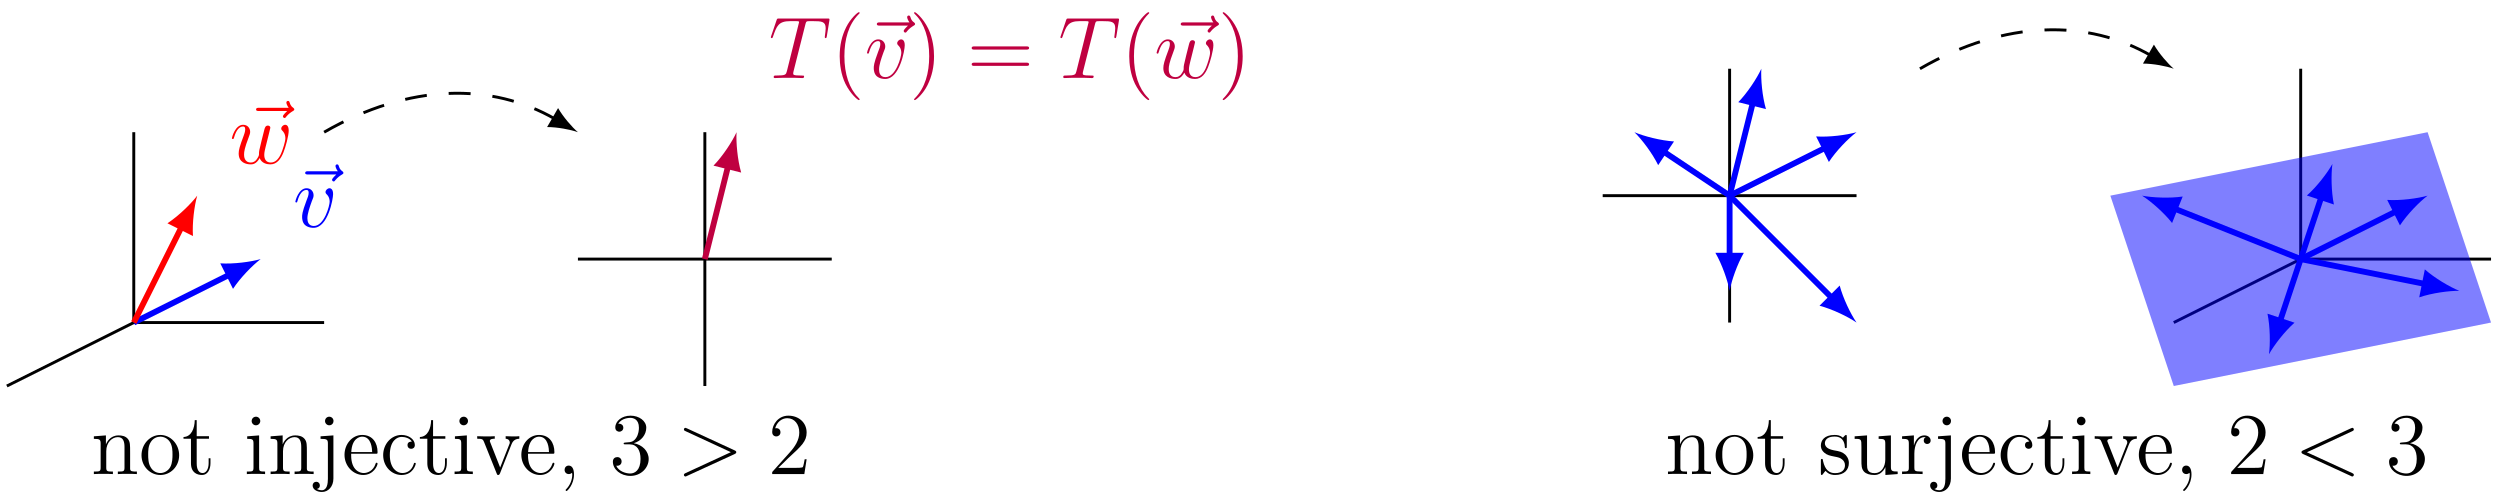
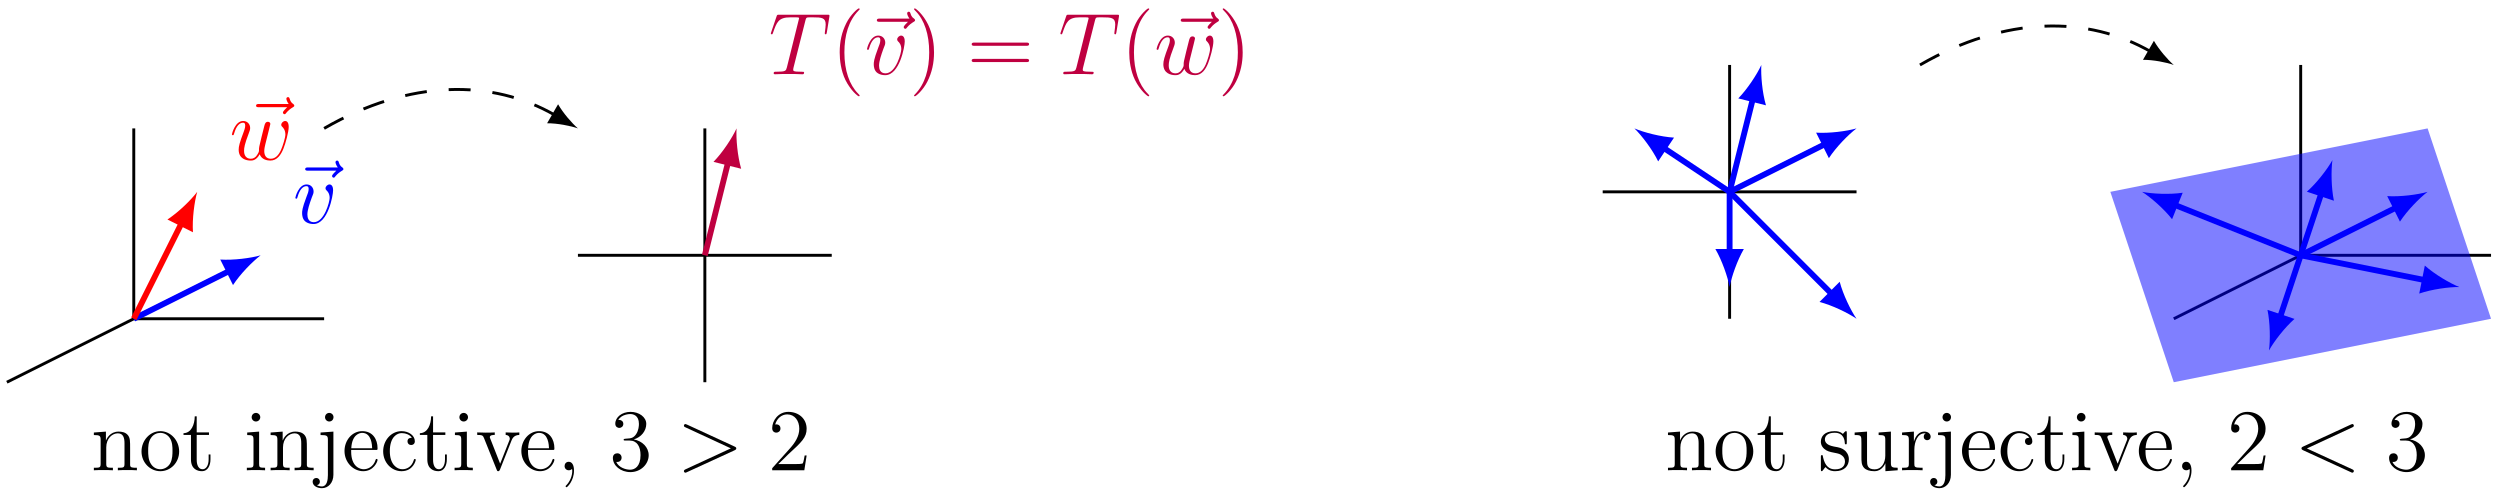
- <svg xmlns="http://www.w3.org/2000/svg" xmlns:xlink="http://www.w3.org/1999/xlink" width="340.4pt" height="67.72pt" viewBox="0 0 340.4 67.72" version="1.1">
+ <svg xmlns="http://www.w3.org/2000/svg" xmlns:xlink="http://www.w3.org/1999/xlink" width="340.4pt" height="67.28pt" viewBox="0 0 340.4 67.28" version="1.1">
  <defs>
    <g>
      <symbol overflow="visible" id="glyph0-0">
        <path style="stroke:none;" d="" />
      </symbol>
      <symbol overflow="visible" id="glyph0-1">
        <path style="stroke:none;" d="M 6.391 -7.141 C 6.25 -7 5.812 -6.594 5.812 -6.422 C 5.812 -6.297 5.922 -6.188 6.031 -6.188 C 6.141 -6.188 6.188 -6.266 6.281 -6.391 C 6.562 -6.734 6.891 -6.969 7.156 -7.125 C 7.281 -7.203 7.359 -7.234 7.359 -7.359 C 7.359 -7.469 7.266 -7.531 7.203 -7.594 C 6.859 -7.812 6.781 -8.141 6.734 -8.281 C 6.703 -8.375 6.672 -8.516 6.5 -8.516 C 6.438 -8.516 6.281 -8.469 6.281 -8.297 C 6.281 -8.188 6.359 -7.906 6.594 -7.578 L 2.562 -7.578 C 2.359 -7.578 2.156 -7.578 2.156 -7.344 C 2.156 -7.141 2.375 -7.141 2.562 -7.141 Z M 6.391 -7.141 " />
      </symbol>
      <symbol overflow="visible" id="glyph0-2">
        <path style="stroke:none;" d="M 5.469 -4.469 C 5.469 -5.219 5.078 -5.266 4.984 -5.266 C 4.703 -5.266 4.438 -4.984 4.438 -4.75 C 4.438 -4.609 4.516 -4.516 4.562 -4.469 C 4.688 -4.359 5 -4.047 5 -3.422 C 5 -2.922 4.281 -0.125 2.844 -0.125 C 2.109 -0.125 1.969 -0.734 1.969 -1.172 C 1.969 -1.766 2.25 -2.609 2.562 -3.469 C 2.766 -3.953 2.812 -4.078 2.812 -4.312 C 2.812 -4.812 2.453 -5.266 1.859 -5.266 C 0.766 -5.266 0.328 -3.531 0.328 -3.438 C 0.328 -3.391 0.375 -3.328 0.453 -3.328 C 0.562 -3.328 0.578 -3.375 0.625 -3.547 C 0.906 -4.578 1.375 -5.031 1.828 -5.031 C 1.938 -5.031 2.141 -5.031 2.141 -4.641 C 2.141 -4.328 2.016 -3.984 1.828 -3.531 C 1.25 -2 1.25 -1.625 1.25 -1.344 C 1.25 -1.078 1.297 -0.578 1.656 -0.25 C 2.094 0.125 2.688 0.125 2.797 0.125 C 4.781 0.125 5.469 -3.797 5.469 -4.469 Z M 5.469 -4.469 " />
      </symbol>
      <symbol overflow="visible" id="glyph0-3">
        <path style="stroke:none;" d="M 4.109 -0.734 C 4.375 -0.016 5.109 0.125 5.562 0.125 C 6.484 0.125 7.016 -0.672 7.344 -1.5 C 7.625 -2.188 8.062 -3.766 8.062 -4.469 C 8.062 -5.203 7.703 -5.266 7.594 -5.266 C 7.297 -5.266 7.047 -4.984 7.047 -4.75 C 7.047 -4.609 7.125 -4.516 7.188 -4.469 C 7.297 -4.359 7.609 -4.047 7.609 -3.422 C 7.609 -3.016 7.266 -1.891 7.016 -1.328 C 6.688 -0.594 6.234 -0.125 5.625 -0.125 C 4.953 -0.125 4.734 -0.625 4.734 -1.172 C 4.734 -1.516 4.844 -1.938 4.891 -2.141 L 5.391 -4.141 C 5.453 -4.391 5.562 -4.812 5.562 -4.859 C 5.562 -5.031 5.422 -5.156 5.234 -5.156 C 4.891 -5.156 4.812 -4.859 4.734 -4.562 C 4.609 -4.094 4.109 -2.078 4.062 -1.812 C 4.016 -1.609 4.016 -1.484 4.016 -1.219 C 4.016 -0.938 3.641 -0.484 3.625 -0.453 C 3.484 -0.328 3.297 -0.125 2.922 -0.125 C 1.984 -0.125 1.984 -1.016 1.984 -1.219 C 1.984 -1.609 2.062 -2.125 2.609 -3.547 C 2.75 -3.922 2.812 -4.078 2.812 -4.312 C 2.812 -4.812 2.453 -5.266 1.859 -5.266 C 0.766 -5.266 0.328 -3.531 0.328 -3.438 C 0.328 -3.391 0.375 -3.328 0.453 -3.328 C 0.562 -3.328 0.578 -3.375 0.625 -3.547 C 0.922 -4.609 1.391 -5.031 1.828 -5.031 C 1.953 -5.031 2.141 -5.016 2.141 -4.641 C 2.141 -4.578 2.141 -4.328 1.938 -3.797 C 1.375 -2.312 1.25 -1.812 1.25 -1.359 C 1.25 -0.109 2.281 0.125 2.891 0.125 C 3.094 0.125 3.641 0.125 4.109 -0.734 Z M 4.109 -0.734 " />
      </symbol>
      <symbol overflow="visible" id="glyph0-4">
        <path style="stroke:none;" d="M 4.984 -7.297 C 5.062 -7.578 5.078 -7.688 5.266 -7.734 C 5.359 -7.75 5.75 -7.75 6 -7.75 C 7.203 -7.75 7.75 -7.703 7.75 -6.781 C 7.75 -6.594 7.703 -6.141 7.641 -5.703 L 7.625 -5.562 C 7.625 -5.516 7.672 -5.438 7.75 -5.438 C 7.859 -5.438 7.859 -5.5 7.906 -5.688 L 8.25 -7.812 C 8.266 -7.906 8.266 -7.938 8.266 -7.969 C 8.266 -8.109 8.203 -8.109 7.953 -8.109 L 1.422 -8.109 C 1.141 -8.109 1.141 -8.094 1.062 -7.875 L 0.328 -5.719 C 0.328 -5.703 0.281 -5.562 0.281 -5.562 C 0.281 -5.5 0.328 -5.438 0.406 -5.438 C 0.5 -5.438 0.531 -5.484 0.578 -5.641 C 1.078 -7.094 1.328 -7.75 2.922 -7.75 L 3.719 -7.75 C 4 -7.75 4.125 -7.75 4.125 -7.625 C 4.125 -7.594 4.125 -7.562 4.062 -7.344 L 2.469 -0.938 C 2.344 -0.469 2.312 -0.344 1.047 -0.344 C 0.75 -0.344 0.672 -0.344 0.672 -0.125 C 0.672 0 0.797 0 0.859 0 C 1.156 0 1.469 -0.031 1.766 -0.031 L 3.641 -0.031 C 3.938 -0.031 4.25 0 4.547 0 C 4.688 0 4.812 0 4.812 -0.234 C 4.812 -0.344 4.719 -0.344 4.406 -0.344 C 3.328 -0.344 3.328 -0.453 3.328 -0.641 C 3.328 -0.641 3.328 -0.734 3.375 -0.922 Z M 4.984 -7.297 " />
      </symbol>
      <symbol overflow="visible" id="glyph0-5">
        <path style="stroke:none;" d="M 7.875 -2.719 C 8.109 -2.828 8.109 -2.906 8.109 -2.984 C 8.109 -3.062 8.094 -3.141 7.875 -3.234 L 1.406 -6.219 C 1.25 -6.281 1.234 -6.297 1.203 -6.297 C 1.062 -6.297 0.984 -6.188 0.984 -6.078 C 0.984 -5.938 1.078 -5.891 1.234 -5.828 L 7.375 -2.984 L 1.219 -0.141 C 0.984 -0.031 0.984 0.047 0.984 0.125 C 0.984 0.219 1.062 0.328 1.203 0.328 C 1.234 0.328 1.25 0.328 1.406 0.25 Z M 7.875 -2.719 " />
      </symbol>
      <symbol overflow="visible" id="glyph0-6">
        <path style="stroke:none;" d="M 7.875 -5.828 C 8.094 -5.922 8.109 -6 8.109 -6.078 C 8.109 -6.203 8.016 -6.297 7.891 -6.297 C 7.859 -6.297 7.859 -6.281 7.688 -6.219 L 1.219 -3.234 C 1 -3.141 0.984 -3.062 0.984 -2.984 C 0.984 -2.906 0.984 -2.828 1.219 -2.719 L 7.688 0.25 C 7.844 0.328 7.859 0.328 7.891 0.328 C 8.016 0.328 8.109 0.234 8.109 0.109 C 8.109 0.031 8.094 -0.047 7.875 -0.141 L 1.719 -2.969 Z M 7.875 -5.828 " />
      </symbol>
      <symbol overflow="visible" id="glyph1-0">
        <path style="stroke:none;" d="" />
      </symbol>
      <symbol overflow="visible" id="glyph1-1">
        <path style="stroke:none;" d="M 3.891 2.906 C 3.891 2.875 3.891 2.844 3.688 2.641 C 2.484 1.438 1.812 -0.531 1.812 -2.969 C 1.812 -5.297 2.375 -7.297 3.766 -8.703 C 3.891 -8.812 3.891 -8.828 3.891 -8.875 C 3.891 -8.938 3.828 -8.969 3.781 -8.969 C 3.625 -8.969 2.641 -8.109 2.062 -6.938 C 1.453 -5.719 1.172 -4.453 1.172 -2.969 C 1.172 -1.906 1.344 -0.484 1.953 0.781 C 2.672 2.219 3.641 3 3.781 3 C 3.828 3 3.891 2.969 3.891 2.906 Z M 3.891 2.906 " />
      </symbol>
      <symbol overflow="visible" id="glyph1-2">
        <path style="stroke:none;" d="M 3.375 -2.969 C 3.375 -3.891 3.25 -5.359 2.578 -6.75 C 1.875 -8.188 0.891 -8.969 0.766 -8.969 C 0.719 -8.969 0.656 -8.938 0.656 -8.875 C 0.656 -8.828 0.656 -8.812 0.859 -8.609 C 2.062 -7.406 2.719 -5.422 2.719 -2.984 C 2.719 -0.672 2.156 1.328 0.781 2.734 C 0.656 2.844 0.656 2.875 0.656 2.906 C 0.656 2.969 0.719 3 0.766 3 C 0.922 3 1.906 2.141 2.484 0.969 C 3.094 -0.25 3.375 -1.547 3.375 -2.969 Z M 3.375 -2.969 " />
      </symbol>
      <symbol overflow="visible" id="glyph1-3">
        <path style="stroke:none;" d="M 8.062 -3.875 C 8.234 -3.875 8.453 -3.875 8.453 -4.094 C 8.453 -4.312 8.25 -4.312 8.062 -4.312 L 1.031 -4.312 C 0.859 -4.312 0.641 -4.312 0.641 -4.094 C 0.641 -3.875 0.844 -3.875 1.031 -3.875 Z M 8.062 -1.656 C 8.234 -1.656 8.453 -1.656 8.453 -1.859 C 8.453 -2.094 8.25 -2.094 8.062 -2.094 L 1.031 -2.094 C 0.859 -2.094 0.641 -2.094 0.641 -1.875 C 0.641 -1.656 0.844 -1.656 1.031 -1.656 Z M 8.062 -1.656 " />
      </symbol>
      <symbol overflow="visible" id="glyph1-4">
        <path style="stroke:none;" d="M 2.203 -4.297 C 2 -4.281 1.953 -4.266 1.953 -4.156 C 1.953 -4.047 2.016 -4.047 2.219 -4.047 L 2.766 -4.047 C 3.797 -4.047 4.25 -3.203 4.25 -2.062 C 4.25 -0.484 3.438 -0.078 2.844 -0.078 C 2.266 -0.078 1.297 -0.344 0.938 -1.141 C 1.328 -1.078 1.672 -1.297 1.672 -1.719 C 1.672 -2.062 1.422 -2.312 1.094 -2.312 C 0.797 -2.312 0.484 -2.141 0.484 -1.688 C 0.484 -0.625 1.547 0.25 2.875 0.25 C 4.297 0.25 5.359 -0.844 5.359 -2.047 C 5.359 -3.141 4.469 -4 3.328 -4.203 C 4.359 -4.5 5.031 -5.375 5.031 -6.312 C 5.031 -7.25 4.047 -7.953 2.891 -7.953 C 1.703 -7.953 0.812 -7.219 0.812 -6.344 C 0.812 -5.875 1.188 -5.766 1.359 -5.766 C 1.609 -5.766 1.906 -5.953 1.906 -6.312 C 1.906 -6.688 1.609 -6.859 1.344 -6.859 C 1.281 -6.859 1.25 -6.859 1.219 -6.844 C 1.672 -7.656 2.797 -7.656 2.859 -7.656 C 3.25 -7.656 4.031 -7.484 4.031 -6.312 C 4.031 -6.078 4 -5.422 3.641 -4.906 C 3.281 -4.375 2.875 -4.344 2.562 -4.328 Z M 2.203 -4.297 " />
      </symbol>
      <symbol overflow="visible" id="glyph1-5">
        <path style="stroke:none;" d="M 5.266 -2.016 L 5 -2.016 C 4.953 -1.812 4.859 -1.141 4.75 -0.953 C 4.656 -0.844 3.984 -0.844 3.625 -0.844 L 1.406 -0.844 C 1.734 -1.125 2.469 -1.891 2.766 -2.172 C 4.594 -3.844 5.266 -4.469 5.266 -5.656 C 5.266 -7.031 4.172 -7.953 2.781 -7.953 C 1.406 -7.953 0.578 -6.766 0.578 -5.734 C 0.578 -5.125 1.109 -5.125 1.141 -5.125 C 1.406 -5.125 1.703 -5.312 1.703 -5.688 C 1.703 -6.031 1.484 -6.25 1.141 -6.25 C 1.047 -6.25 1.016 -6.25 0.984 -6.234 C 1.203 -7.047 1.859 -7.609 2.625 -7.609 C 3.641 -7.609 4.266 -6.75 4.266 -5.656 C 4.266 -4.641 3.688 -3.75 3 -2.984 L 0.578 -0.281 L 0.578 0 L 4.953 0 Z M 5.266 -2.016 " />
      </symbol>
      <symbol overflow="visible" id="glyph2-0">
        <path style="stroke:none;" d="" />
      </symbol>
      <symbol overflow="visible" id="glyph2-1">
        <path style="stroke:none;" d="M 6.234 0 L 6.234 -0.344 C 5.625 -0.344 5.328 -0.344 5.312 -0.703 L 5.312 -2.906 C 5.312 -4.016 5.312 -4.344 5.047 -4.734 C 4.703 -5.203 4.141 -5.266 3.734 -5.266 C 2.562 -5.266 2.109 -4.281 2.016 -4.047 L 2.016 -5.266 L 0.375 -5.141 L 0.375 -4.797 C 1.188 -4.797 1.297 -4.703 1.297 -4.125 L 1.297 -0.891 C 1.297 -0.344 1.156 -0.344 0.375 -0.344 L 0.375 0 C 0.688 -0.031 1.344 -0.031 1.672 -0.031 C 2.016 -0.031 2.672 -0.031 2.969 0 L 2.969 -0.344 C 2.219 -0.344 2.062 -0.344 2.062 -0.891 L 2.062 -3.109 C 2.062 -4.359 2.891 -5.031 3.641 -5.031 C 4.375 -5.031 4.547 -4.422 4.547 -3.688 L 4.547 -0.891 C 4.547 -0.344 4.406 -0.344 3.641 -0.344 L 3.641 0 C 3.938 -0.031 4.594 -0.031 4.922 -0.031 C 5.266 -0.031 5.922 -0.031 6.234 0 Z M 6.234 0 " />
      </symbol>
      <symbol overflow="visible" id="glyph2-2">
        <path style="stroke:none;" d="M 5.484 -2.562 C 5.484 -4.094 4.312 -5.328 2.922 -5.328 C 1.5 -5.328 0.359 -4.062 0.359 -2.562 C 0.359 -1.031 1.547 0.125 2.922 0.125 C 4.328 0.125 5.484 -1.047 5.484 -2.562 Z M 4.578 -2.672 C 4.578 -2.25 4.578 -1.5 4.266 -0.938 C 3.938 -0.375 3.375 -0.141 2.922 -0.141 C 2.484 -0.141 1.953 -0.328 1.609 -0.922 C 1.281 -1.453 1.266 -2.156 1.266 -2.672 C 1.266 -3.125 1.266 -3.844 1.641 -4.391 C 1.969 -4.906 2.5 -5.094 2.922 -5.094 C 3.375 -5.094 3.891 -4.875 4.203 -4.406 C 4.578 -3.859 4.578 -3.109 4.578 -2.672 Z M 4.578 -2.672 " />
      </symbol>
      <symbol overflow="visible" id="glyph2-3">
        <path style="stroke:none;" d="M 3.891 -1.484 L 3.891 -2.156 L 3.641 -2.156 L 3.641 -1.5 C 3.641 -0.641 3.281 -0.141 2.828 -0.141 C 2.016 -0.141 2.016 -1.25 2.016 -1.453 L 2.016 -4.812 L 3.688 -4.812 L 3.688 -5.156 L 2.016 -5.156 L 2.016 -7.344 L 1.75 -7.344 C 1.734 -6.234 1.297 -5.078 0.219 -5.047 L 0.219 -4.812 L 1.234 -4.812 L 1.234 -1.484 C 1.234 -0.156 2.109 0.125 2.75 0.125 C 3.5 0.125 3.891 -0.625 3.891 -1.484 Z M 3.891 -1.484 " />
      </symbol>
      <symbol overflow="visible" id="glyph2-4">
        <path style="stroke:none;" d="M 2.875 0 L 2.875 -0.344 C 2.109 -0.344 2.062 -0.406 2.062 -0.875 L 2.062 -5.266 L 0.438 -5.141 L 0.438 -4.797 C 1.188 -4.797 1.297 -4.719 1.297 -4.141 L 1.297 -0.891 C 1.297 -0.344 1.172 -0.344 0.391 -0.344 L 0.391 0 C 0.734 -0.031 1.297 -0.031 1.656 -0.031 C 1.781 -0.031 2.469 -0.031 2.875 0 Z M 2.219 -7.219 C 2.219 -7.578 1.922 -7.812 1.641 -7.812 C 1.297 -7.812 1.047 -7.547 1.047 -7.219 C 1.047 -6.906 1.312 -6.641 1.625 -6.641 C 1.984 -6.641 2.219 -6.938 2.219 -7.219 Z M 2.219 -7.219 " />
      </symbol>
      <symbol overflow="visible" id="glyph2-5">
        <path style="stroke:none;" d="M 2.422 0.609 L 2.422 -5.266 L 0.672 -5.141 L 0.672 -4.797 C 1.562 -4.797 1.672 -4.703 1.672 -4.125 L 1.672 0.656 C 1.672 1.312 1.547 2.203 0.844 2.203 C 0.844 2.203 0.453 2.203 0.172 2.031 C 0.484 1.969 0.578 1.75 0.578 1.547 C 0.578 1.266 0.375 1.047 0.094 1.047 C -0.203 1.047 -0.406 1.266 -0.406 1.547 C -0.406 2.125 0.234 2.438 0.859 2.438 C 1.719 2.438 2.422 1.703 2.422 0.609 Z M 2.438 -7.219 C 2.438 -7.578 2.156 -7.812 1.859 -7.812 C 1.531 -7.812 1.281 -7.547 1.281 -7.219 C 1.281 -6.906 1.547 -6.641 1.859 -6.641 C 2.219 -6.641 2.438 -6.938 2.438 -7.219 Z M 2.438 -7.219 " />
      </symbol>
      <symbol overflow="visible" id="glyph2-6">
        <path style="stroke:none;" d="M 4.859 -1.422 C 4.859 -1.5 4.812 -1.547 4.734 -1.547 C 4.641 -1.547 4.609 -1.484 4.594 -1.422 C 4.281 -0.422 3.484 -0.141 2.969 -0.141 C 2.469 -0.141 1.266 -0.484 1.266 -2.547 L 1.266 -2.766 L 4.578 -2.766 C 4.844 -2.766 4.859 -2.766 4.859 -3 C 4.859 -4.203 4.219 -5.328 2.766 -5.328 C 1.406 -5.328 0.359 -4.094 0.359 -2.625 C 0.359 -1.047 1.578 0.125 2.906 0.125 C 4.328 0.125 4.859 -1.172 4.859 -1.422 Z M 4.125 -3 L 1.281 -3 C 1.375 -4.875 2.422 -5.094 2.766 -5.094 C 4.047 -5.094 4.109 -3.406 4.125 -3 Z M 4.125 -3 " />
      </symbol>
      <symbol overflow="visible" id="glyph2-7">
        <path style="stroke:none;" d="M 4.859 -1.422 C 4.859 -1.531 4.766 -1.531 4.734 -1.531 C 4.625 -1.531 4.609 -1.5 4.578 -1.344 C 4.312 -0.5 3.672 -0.141 3.031 -0.141 C 2.297 -0.141 1.328 -0.781 1.328 -2.594 C 1.328 -4.578 2.344 -5.062 2.938 -5.062 C 3.391 -5.062 4.047 -4.891 4.328 -4.422 C 4.188 -4.422 3.734 -4.422 3.734 -3.938 C 3.734 -3.641 3.938 -3.438 4.234 -3.438 C 4.5 -3.438 4.734 -3.609 4.734 -3.953 C 4.734 -4.75 3.891 -5.328 2.922 -5.328 C 1.531 -5.328 0.422 -4.094 0.422 -2.578 C 0.422 -1.047 1.562 0.125 2.922 0.125 C 4.5 0.125 4.859 -1.312 4.859 -1.422 Z M 4.859 -1.422 " />
      </symbol>
      <symbol overflow="visible" id="glyph2-8">
        <path style="stroke:none;" d="M 5.953 -4.812 L 5.953 -5.156 C 5.609 -5.125 5.438 -5.125 5.062 -5.125 L 4.094 -5.156 L 4.094 -4.812 C 4.594 -4.781 4.656 -4.422 4.656 -4.297 C 4.656 -4.188 4.625 -4.125 4.562 -3.984 L 3.344 -0.891 L 2.016 -4.266 C 1.953 -4.438 1.938 -4.438 1.938 -4.5 C 1.938 -4.812 2.391 -4.812 2.609 -4.812 L 2.609 -5.156 C 2.312 -5.125 1.688 -5.125 1.359 -5.125 L 0.219 -5.156 L 0.219 -4.812 C 0.891 -4.812 1 -4.75 1.141 -4.391 L 2.859 -0.109 C 2.922 0.062 2.938 0.125 3.078 0.125 C 3.172 0.125 3.234 0.094 3.328 -0.109 L 4.875 -4.016 C 4.984 -4.281 5.188 -4.797 5.953 -4.812 Z M 5.953 -4.812 " />
      </symbol>
      <symbol overflow="visible" id="glyph2-9">
        <path style="stroke:none;" d="M 2.328 0.047 C 2.328 -0.688 2.078 -1.156 1.609 -1.156 C 1.266 -1.156 1.047 -0.891 1.047 -0.578 C 1.047 -0.266 1.266 0 1.625 0 C 1.812 0 1.938 -0.078 2.016 -0.141 C 2.047 -0.172 2.062 -0.172 2.062 -0.172 C 2.062 -0.172 2.094 -0.016 2.094 0.047 C 2.094 0.812 1.781 1.531 1.25 2.078 C 1.203 2.109 1.188 2.141 1.188 2.188 C 1.188 2.25 1.25 2.312 1.312 2.312 C 1.422 2.312 2.328 1.422 2.328 0.047 Z M 2.328 0.047 " />
      </symbol>
      <symbol overflow="visible" id="glyph2-10">
        <path style="stroke:none;" d="M 4.203 -1.516 C 4.203 -2.156 3.812 -2.547 3.703 -2.656 C 3.281 -3.031 2.953 -3.094 2.156 -3.234 C 1.812 -3.312 0.938 -3.484 0.938 -4.203 C 0.938 -4.562 1.188 -5.109 2.266 -5.109 C 3.562 -5.109 3.641 -4 3.656 -3.641 C 3.672 -3.531 3.75 -3.531 3.797 -3.531 C 3.922 -3.531 3.922 -3.594 3.922 -3.812 L 3.922 -5.062 C 3.922 -5.266 3.922 -5.328 3.797 -5.328 C 3.703 -5.328 3.484 -5.062 3.391 -4.953 C 3.031 -5.266 2.656 -5.328 2.266 -5.328 C 0.828 -5.328 0.391 -4.547 0.391 -3.891 C 0.391 -3.75 0.391 -3.328 0.844 -2.922 C 1.234 -2.578 1.641 -2.5 2.188 -2.391 C 2.844 -2.266 3 -2.219 3.297 -1.984 C 3.516 -1.812 3.672 -1.547 3.672 -1.203 C 3.672 -0.688 3.375 -0.125 2.312 -0.125 C 1.531 -0.125 0.953 -0.578 0.688 -1.766 C 0.641 -1.984 0.641 -2.016 0.641 -2.016 C 0.609 -2.062 0.562 -2.062 0.531 -2.062 C 0.391 -2.062 0.391 -2 0.391 -1.781 L 0.391 -0.156 C 0.391 0.062 0.391 0.125 0.516 0.125 C 0.578 0.125 0.578 0.109 0.781 -0.141 C 0.844 -0.234 0.844 -0.25 1.031 -0.438 C 1.484 0.125 2.125 0.125 2.328 0.125 C 3.578 0.125 4.203 -0.578 4.203 -1.516 Z M 4.203 -1.516 " />
      </symbol>
      <symbol overflow="visible" id="glyph2-11">
        <path style="stroke:none;" d="M 6.234 0 L 6.234 -0.344 C 5.422 -0.344 5.312 -0.438 5.312 -1.016 L 5.312 -5.266 L 3.641 -5.141 L 3.641 -4.797 C 4.453 -4.797 4.547 -4.703 4.547 -4.125 L 4.547 -1.984 C 4.547 -0.969 4 -0.125 3.109 -0.125 C 2.125 -0.125 2.062 -0.688 2.062 -1.312 L 2.062 -5.266 L 0.375 -5.141 L 0.375 -4.797 C 1.297 -4.797 1.297 -4.75 1.297 -3.688 L 1.297 -1.906 C 1.297 -1.156 1.297 -0.734 1.656 -0.328 C 1.938 -0.031 2.422 0.125 3.031 0.125 C 3.234 0.125 3.625 0.125 4.031 -0.234 C 4.375 -0.5 4.562 -0.953 4.562 -0.953 L 4.562 0.125 Z M 6.234 0 " />
      </symbol>
      <symbol overflow="visible" id="glyph2-12">
        <path style="stroke:none;" d="M 4.219 -4.578 C 4.219 -4.938 3.891 -5.266 3.375 -5.266 C 2.359 -5.266 2.016 -4.172 1.953 -3.938 L 1.938 -3.938 L 1.938 -5.266 L 0.328 -5.141 L 0.328 -4.797 C 1.141 -4.797 1.25 -4.703 1.25 -4.125 L 1.25 -0.891 C 1.25 -0.344 1.109 -0.344 0.328 -0.344 L 0.328 0 C 0.672 -0.031 1.328 -0.031 1.688 -0.031 C 2.016 -0.031 2.859 -0.031 3.125 0 L 3.125 -0.344 L 2.891 -0.344 C 2.016 -0.344 2 -0.484 2 -0.906 L 2 -2.781 C 2 -3.938 2.469 -5.031 3.391 -5.031 C 3.484 -5.031 3.516 -5.031 3.562 -5.016 C 3.469 -4.969 3.281 -4.906 3.281 -4.578 C 3.281 -4.234 3.547 -4.094 3.734 -4.094 C 3.984 -4.094 4.219 -4.25 4.219 -4.578 Z M 4.219 -4.578 " />
      </symbol>
    </g>
    <clipPath id="clip1">
-       <path d="M 301 24 L 340.398 24 L 340.398 50 L 301 50 Z M 301 24 " />
+       <path d="M 301 23 L 340.398 23 L 340.398 50 L 301 50 Z M 301 23 " />
    </clipPath>
  </defs>
  <g id="surface1">
-     <path style="fill:none;stroke-width:0.399;stroke-linecap:butt;stroke-linejoin:miter;stroke:rgb(0%,0%,0%);stroke-opacity:1;stroke-miterlimit:10;" d="M 0.002 0.001 L 25.92 0.001 " transform="matrix(1,0,0,-1,18.213,43.91892)" />
-     <path style="fill:none;stroke-width:0.399;stroke-linecap:butt;stroke-linejoin:miter;stroke:rgb(0%,0%,0%);stroke-opacity:1;stroke-miterlimit:10;" d="M 0.002 0.001 L 0.002 25.919 " transform="matrix(1,0,0,-1,18.213,43.91892)" />
-     <path style="fill:none;stroke-width:0.399;stroke-linecap:butt;stroke-linejoin:miter;stroke:rgb(0%,0%,0%);stroke-opacity:1;stroke-miterlimit:10;" d="M 0.002 0.001 L -17.279 -8.64 " transform="matrix(1,0,0,-1,18.213,43.91892)" />
-     <path style="fill:none;stroke-width:0.797;stroke-linecap:butt;stroke-linejoin:miter;stroke:rgb(0%,0%,100%);stroke-opacity:1;stroke-miterlimit:10;" d="M 0.002 0.001 L 13.111 6.556 " transform="matrix(1,0,0,-1,18.213,43.91892)" />
-     <path style=" stroke:none;fill-rule:nonzero;fill:rgb(0%,0%,100%);fill-opacity:1;" d="M 35.492 35.277 C 34.141 35.664 31.785 35.973 29.992 35.859 L 31.727 39.332 C 32.711 37.828 34.371 36.129 35.492 35.277 " />
+     <path style="fill:none;stroke-width:0.399;stroke-linecap:butt;stroke-linejoin:miter;stroke:rgb(0%,0%,0%);stroke-opacity:1;stroke-miterlimit:10;" d="M 0.002 -0 L 25.92 -0 " transform="matrix(1,0,0,-1,18.213,43.402)" />
+     <path style="fill:none;stroke-width:0.399;stroke-linecap:butt;stroke-linejoin:miter;stroke:rgb(0%,0%,0%);stroke-opacity:1;stroke-miterlimit:10;" d="M 0.002 -0 L 0.002 25.918 " transform="matrix(1,0,0,-1,18.213,43.402)" />
+     <path style="fill:none;stroke-width:0.399;stroke-linecap:butt;stroke-linejoin:miter;stroke:rgb(0%,0%,0%);stroke-opacity:1;stroke-miterlimit:10;" d="M 0.002 -0 L -17.279 -8.641 " transform="matrix(1,0,0,-1,18.213,43.402)" />
+     <path style="fill:none;stroke-width:0.797;stroke-linecap:butt;stroke-linejoin:miter;stroke:rgb(0%,0%,100%);stroke-opacity:1;stroke-miterlimit:10;" d="M 0.002 -0 L 13.111 6.554 " transform="matrix(1,0,0,-1,18.213,43.402)" />
+     <path style=" stroke:none;fill-rule:nonzero;fill:rgb(0%,0%,100%);fill-opacity:1;" d="M 35.492 34.762 C 34.141 35.148 31.785 35.457 29.992 35.34 L 31.727 38.816 C 32.711 37.309 34.371 35.613 35.492 34.762 " />
    <g style="fill:rgb(0%,0%,100%);fill-opacity:1;">
-       <use xlink:href="#glyph0-1" x="39.4" y="30.896" />
+       <use xlink:href="#glyph0-1" x="39.4" y="30.379" />
    </g>
    <g style="fill:rgb(0%,0%,100%);fill-opacity:1;">
-       <use xlink:href="#glyph0-2" x="39.885" y="30.896" />
-     </g>
-     <path style="fill:none;stroke-width:0.797;stroke-linecap:butt;stroke-linejoin:miter;stroke:rgb(100%,0%,0%);stroke-opacity:1;stroke-miterlimit:10;" d="M 0.002 0.001 L 6.557 13.11 " transform="matrix(1,0,0,-1,18.213,43.91892)" />
-     <path style=" stroke:none;fill-rule:nonzero;fill:rgb(100%,0%,0%);fill-opacity:1;" d="M 26.852 26.641 C 26.004 27.758 24.305 29.418 22.797 30.402 L 26.273 32.141 C 26.156 30.348 26.465 27.992 26.852 26.641 " />
+       <use xlink:href="#glyph0-2" x="39.885" y="30.379" />
+     </g>
+     <path style="fill:none;stroke-width:0.797;stroke-linecap:butt;stroke-linejoin:miter;stroke:rgb(100%,0%,0%);stroke-opacity:1;stroke-miterlimit:10;" d="M 0.002 -0 L 6.557 13.109 " transform="matrix(1,0,0,-1,18.213,43.402)" />
+     <path style=" stroke:none;fill-rule:nonzero;fill:rgb(100%,0%,0%);fill-opacity:1;" d="M 26.852 26.121 C 26.004 27.242 24.305 28.902 22.797 29.887 L 26.273 31.625 C 26.156 29.828 26.465 27.473 26.852 26.121 " />
    <g style="fill:rgb(100%,0%,0%);fill-opacity:1;">
-       <use xlink:href="#glyph0-1" x="32.711" y="22.256" />
+       <use xlink:href="#glyph0-1" x="32.711" y="21.739" />
    </g>
    <g style="fill:rgb(100%,0%,0%);fill-opacity:1;">
-       <use xlink:href="#glyph0-3" x="31.248" y="22.256" />
-     </g>
-     <path style="fill:none;stroke-width:0.399;stroke-linecap:butt;stroke-linejoin:miter;stroke:rgb(0%,0%,0%);stroke-opacity:1;stroke-dasharray:2.989,2.989;stroke-miterlimit:10;" d="M 25.92 25.919 C 37.592 32.657 48.807 32.657 57.373 27.712 " transform="matrix(1,0,0,-1,18.213,43.91892)" />
-     <path style=" stroke:none;fill-rule:nonzero;fill:rgb(0%,0%,0%);fill-opacity:1;" d="M 78.691 18 C 77.871 17.297 76.676 15.914 75.988 14.715 L 74.492 17.301 C 75.879 17.297 77.672 17.641 78.691 18 " />
-     <path style="fill:none;stroke-width:0.399;stroke-linecap:butt;stroke-linejoin:miter;stroke:rgb(0%,0%,0%);stroke-opacity:1;stroke-miterlimit:10;" d="M 60.478 8.642 L 95.037 8.642 " transform="matrix(1,0,0,-1,18.213,43.91892)" />
-     <path style="fill:none;stroke-width:0.399;stroke-linecap:butt;stroke-linejoin:miter;stroke:rgb(0%,0%,0%);stroke-opacity:1;stroke-miterlimit:10;" d="M 77.76 -8.64 L 77.76 25.919 " transform="matrix(1,0,0,-1,18.213,43.91892)" />
-     <path style="fill:none;stroke-width:0.797;stroke-linecap:butt;stroke-linejoin:miter;stroke:rgb(75%,0%,25%);stroke-opacity:1;stroke-miterlimit:10;" d="M 77.76 8.642 L 80.947 21.395 " transform="matrix(1,0,0,-1,18.213,43.91892)" />
-     <path style=" stroke:none;fill-rule:nonzero;fill:rgb(75%,0%,25%);fill-opacity:1;" d="M 100.289 18 C 99.703 19.277 98.406 21.266 97.148 22.555 L 100.918 23.496 C 100.418 21.77 100.207 19.402 100.289 18 " />
-     <g style="fill:rgb(75%,0%,25%);fill-opacity:1;">
-       <use xlink:href="#glyph0-4" x="104.674" y="10.628" />
-     </g>
-     <g style="fill:rgb(75%,0%,25%);fill-opacity:1;">
-       <use xlink:href="#glyph1-1" x="113.161" y="10.628" />
-     </g>
-     <g style="fill:rgb(75%,0%,25%);fill-opacity:1;">
-       <use xlink:href="#glyph0-1" x="117.237" y="10.628" />
-     </g>
-     <g style="fill:rgb(75%,0%,25%);fill-opacity:1;">
-       <use xlink:href="#glyph0-2" x="117.722" y="10.628" />
-     </g>
-     <g style="fill:rgb(75%,0%,25%);fill-opacity:1;">
-       <use xlink:href="#glyph1-2" x="123.802" y="10.628" />
-     </g>
-     <g style="fill:rgb(75%,0%,25%);fill-opacity:1;">
-       <use xlink:href="#glyph1-3" x="131.666" y="10.628" />
-     </g>
-     <g style="fill:rgb(75%,0%,25%);fill-opacity:1;">
-       <use xlink:href="#glyph0-4" x="144.1" y="10.628" />
-     </g>
-     <g style="fill:rgb(75%,0%,25%);fill-opacity:1;">
-       <use xlink:href="#glyph1-1" x="152.587" y="10.628" />
-     </g>
-     <g style="fill:rgb(75%,0%,25%);fill-opacity:1;">
-       <use xlink:href="#glyph0-1" x="158.614" y="10.628" />
-     </g>
-     <g style="fill:rgb(75%,0%,25%);fill-opacity:1;">
-       <use xlink:href="#glyph0-3" x="157.151" y="10.628" />
-     </g>
-     <g style="fill:rgb(75%,0%,25%);fill-opacity:1;">
-       <use xlink:href="#glyph1-2" x="165.829" y="10.628" />
-     </g>
-     <g style="fill:rgb(0%,0%,0%);fill-opacity:1;">
-       <use xlink:href="#glyph2-1" x="12.405" y="64.55" />
-       <use xlink:href="#glyph2-2" x="18.909" y="64.55" />
-       <use xlink:href="#glyph2-3" x="24.767" y="64.55" />
-     </g>
-     <g style="fill:rgb(0%,0%,0%);fill-opacity:1;">
-       <use xlink:href="#glyph2-4" x="33.219" y="64.55" />
-       <use xlink:href="#glyph2-1" x="36.471" y="64.55" />
-       <use xlink:href="#glyph2-5" x="42.974" y="64.55" />
-       <use xlink:href="#glyph2-6" x="46.549" y="64.55" />
-       <use xlink:href="#glyph2-7" x="51.75" y="64.55" />
-       <use xlink:href="#glyph2-3" x="56.95" y="64.55" />
-       <use xlink:href="#glyph2-4" x="61.505" y="64.55" />
-       <use xlink:href="#glyph2-8" x="64.757" y="64.55" />
-     </g>
-     <g style="fill:rgb(0%,0%,0%);fill-opacity:1;">
-       <use xlink:href="#glyph2-6" x="70.627" y="64.55" />
-       <use xlink:href="#glyph2-9" x="75.827" y="64.55" />
-     </g>
-     <g style="fill:rgb(0%,0%,0%);fill-opacity:1;">
-       <use xlink:href="#glyph1-4" x="82.965" y="64.55" />
-     </g>
-     <g style="fill:rgb(0%,0%,0%);fill-opacity:1;">
-       <use xlink:href="#glyph0-5" x="92.139" y="64.55" />
-     </g>
-     <g style="fill:rgb(0%,0%,0%);fill-opacity:1;">
-       <use xlink:href="#glyph1-5" x="104.564" y="64.55" />
-     </g>
-     <path style="fill:none;stroke-width:0.399;stroke-linecap:butt;stroke-linejoin:miter;stroke:rgb(0%,0%,0%);stroke-opacity:1;stroke-miterlimit:10;" d="M -17.281 8.638 L 17.281 8.638 " transform="matrix(1,0,0,-1,235.504,35.27892)" />
-     <path style="fill:none;stroke-width:0.399;stroke-linecap:butt;stroke-linejoin:miter;stroke:rgb(0%,0%,0%);stroke-opacity:1;stroke-miterlimit:10;" d="M -0 -8.639 L -0 25.92 " transform="matrix(1,0,0,-1,235.504,35.27892)" />
-     <path style="fill:none;stroke-width:0.797;stroke-linecap:butt;stroke-linejoin:miter;stroke:rgb(0%,0%,100%);stroke-opacity:1;stroke-miterlimit:10;" d="M -0 8.638 L 3.187 21.396 " transform="matrix(1,0,0,-1,235.504,35.27892)" />
-     <path style=" stroke:none;fill-rule:nonzero;fill:rgb(0%,0%,100%);fill-opacity:1;" d="M 239.824 9.359 C 239.238 10.637 237.938 12.625 236.684 13.914 L 240.453 14.855 C 239.949 13.129 239.738 10.762 239.824 9.359 " />
-     <path style="fill:none;stroke-width:0.797;stroke-linecap:butt;stroke-linejoin:miter;stroke:rgb(0%,0%,100%);stroke-opacity:1;stroke-miterlimit:10;" d="M -0 8.638 L 13.109 15.193 " transform="matrix(1,0,0,-1,235.504,35.27892)" />
-     <path style=" stroke:none;fill-rule:nonzero;fill:rgb(0%,0%,100%);fill-opacity:1;" d="M 252.785 18 C 251.434 18.387 249.078 18.695 247.281 18.578 L 249.02 22.055 C 250.004 20.547 251.664 18.848 252.785 18 " />
-     <path style="fill:none;stroke-width:0.797;stroke-linecap:butt;stroke-linejoin:miter;stroke:rgb(0%,0%,100%);stroke-opacity:1;stroke-miterlimit:10;" d="M -0 8.638 L -9.082 14.693 " transform="matrix(1,0,0,-1,235.504,35.27892)" />
-     <path style=" stroke:none;fill-rule:nonzero;fill:rgb(0%,0%,100%);fill-opacity:1;" d="M 222.543 18 C 223.551 18.98 224.988 20.871 225.777 22.488 L 227.934 19.258 C 226.137 19.148 223.836 18.551 222.543 18 " />
-     <path style="fill:none;stroke-width:0.797;stroke-linecap:butt;stroke-linejoin:miter;stroke:rgb(0%,0%,100%);stroke-opacity:1;stroke-miterlimit:10;" d="M -0 8.638 L -0 0.341 " transform="matrix(1,0,0,-1,235.504,35.27892)" />
-     <path style=" stroke:none;fill-rule:nonzero;fill:rgb(0%,0%,100%);fill-opacity:1;" d="M 235.504 39.598 C 235.762 38.219 236.539 35.973 237.445 34.418 L 233.562 34.418 C 234.469 35.973 235.246 38.219 235.504 39.598 " />
-     <path style="fill:none;stroke-width:0.797;stroke-linecap:butt;stroke-linejoin:miter;stroke:rgb(0%,0%,100%);stroke-opacity:1;stroke-miterlimit:10;" d="M -0 8.638 L 13.984 -5.342 " transform="matrix(1,0,0,-1,235.504,35.27892)" />
-     <path style=" stroke:none;fill-rule:nonzero;fill:rgb(0%,0%,100%);fill-opacity:1;" d="M 252.785 43.918 C 251.988 42.758 250.953 40.621 250.492 38.883 L 247.746 41.629 C 249.488 42.086 251.625 43.125 252.785 43.918 " />
-     <path style="fill:none;stroke-width:0.399;stroke-linecap:butt;stroke-linejoin:miter;stroke:rgb(0%,0%,0%);stroke-opacity:1;stroke-dasharray:2.989,2.989;stroke-miterlimit:10;" d="M 25.918 25.92 C 37.59 32.658 48.809 32.658 57.371 27.713 " transform="matrix(1,0,0,-1,235.504,35.27892)" />
-     <path style=" stroke:none;fill-rule:nonzero;fill:rgb(0%,0%,0%);fill-opacity:1;" d="M 295.98 9.359 C 295.16 8.656 293.965 7.273 293.277 6.074 L 291.785 8.66 C 293.168 8.656 294.961 9 295.98 9.359 " />
-     <path style="fill:none;stroke-width:0.399;stroke-linecap:butt;stroke-linejoin:miter;stroke:rgb(0%,0%,0%);stroke-opacity:1;stroke-miterlimit:10;" d="M 77.758 0.002 L 103.676 0.002 " transform="matrix(1,0,0,-1,235.504,35.27892)" />
-     <path style="fill:none;stroke-width:0.399;stroke-linecap:butt;stroke-linejoin:miter;stroke:rgb(0%,0%,0%);stroke-opacity:1;stroke-miterlimit:10;" d="M 77.758 0.002 L 77.758 25.92 " transform="matrix(1,0,0,-1,235.504,35.27892)" />
-     <path style="fill:none;stroke-width:0.399;stroke-linecap:butt;stroke-linejoin:miter;stroke:rgb(0%,0%,0%);stroke-opacity:1;stroke-miterlimit:10;" d="M 77.758 0.002 L 60.476 -8.639 " transform="matrix(1,0,0,-1,235.504,35.27892)" />
-     <path style="fill:none;stroke-width:0.797;stroke-linecap:butt;stroke-linejoin:miter;stroke:rgb(0%,0%,100%);stroke-opacity:1;stroke-miterlimit:10;" d="M 77.758 0.002 L 80.601 8.537 " transform="matrix(1,0,0,-1,235.504,35.27892)" />
-     <path style=" stroke:none;fill-rule:nonzero;fill:rgb(0%,0%,100%);fill-opacity:1;" d="M 317.582 22.32 C 316.898 23.547 315.453 25.434 314.102 26.621 L 317.785 27.848 C 317.418 26.086 317.391 23.711 317.582 22.32 " />
-     <path style="fill:none;stroke-width:0.797;stroke-linecap:butt;stroke-linejoin:miter;stroke:rgb(0%,0%,100%);stroke-opacity:1;stroke-miterlimit:10;" d="M 77.758 0.002 L 90.867 6.556 " transform="matrix(1,0,0,-1,235.504,35.27892)" />
-     <path style=" stroke:none;fill-rule:nonzero;fill:rgb(0%,0%,100%);fill-opacity:1;" d="M 330.543 26.641 C 329.191 27.023 326.836 27.336 325.039 27.219 L 326.777 30.691 C 327.762 29.188 329.422 27.488 330.543 26.641 " />
-     <path style="fill:none;stroke-width:0.797;stroke-linecap:butt;stroke-linejoin:miter;stroke:rgb(0%,0%,100%);stroke-opacity:1;stroke-miterlimit:10;" d="M 77.758 0.002 L 60.488 6.908 " transform="matrix(1,0,0,-1,235.504,35.27892)" />
-     <path style=" stroke:none;fill-rule:nonzero;fill:rgb(0%,0%,100%);fill-opacity:1;" d="M 291.664 26.641 C 292.848 27.395 294.645 28.949 295.75 30.367 L 297.195 26.758 C 295.414 27.023 293.043 26.91 291.664 26.641 " />
-     <path style="fill:none;stroke-width:0.797;stroke-linecap:butt;stroke-linejoin:miter;stroke:rgb(0%,0%,100%);stroke-opacity:1;stroke-miterlimit:10;" d="M 77.758 0.002 L 74.914 -8.537 " transform="matrix(1,0,0,-1,235.504,35.27892)" />
-     <path style=" stroke:none;fill-rule:nonzero;fill:rgb(0%,0%,100%);fill-opacity:1;" d="M 308.941 48.238 C 309.625 47.012 311.07 45.125 312.422 43.938 L 308.738 42.711 C 309.105 44.473 309.133 46.848 308.941 48.238 " />
+       <use xlink:href="#glyph0-3" x="31.248" y="21.739" />
+     </g>
+     <path style="fill:none;stroke-width:0.399;stroke-linecap:butt;stroke-linejoin:miter;stroke:rgb(0%,0%,0%);stroke-opacity:1;stroke-dasharray:2.989,2.989;stroke-miterlimit:10;" d="M 25.92 25.918 C 37.592 32.656 48.807 32.656 57.373 27.711 " transform="matrix(1,0,0,-1,18.213,43.402)" />
+     <path style=" stroke:none;fill-rule:nonzero;fill:rgb(0%,0%,0%);fill-opacity:1;" d="M 78.691 17.484 C 77.871 16.777 76.676 15.398 75.988 14.195 L 74.492 16.785 C 75.879 16.777 77.672 17.125 78.691 17.484 " />
+     <path style="fill:none;stroke-width:0.399;stroke-linecap:butt;stroke-linejoin:miter;stroke:rgb(0%,0%,0%);stroke-opacity:1;stroke-miterlimit:10;" d="M 60.478 8.64 L 95.037 8.64 " transform="matrix(1,0,0,-1,18.213,43.402)" />
+     <path style="fill:none;stroke-width:0.399;stroke-linecap:butt;stroke-linejoin:miter;stroke:rgb(0%,0%,0%);stroke-opacity:1;stroke-miterlimit:10;" d="M 77.76 -8.641 L 77.76 25.918 " transform="matrix(1,0,0,-1,18.213,43.402)" />
+     <path style="fill:none;stroke-width:0.797;stroke-linecap:butt;stroke-linejoin:miter;stroke:rgb(75%,0%,25%);stroke-opacity:1;stroke-miterlimit:10;" d="M 77.76 8.64 L 80.947 21.394 " transform="matrix(1,0,0,-1,18.213,43.402)" />
+     <path style=" stroke:none;fill-rule:nonzero;fill:rgb(75%,0%,25%);fill-opacity:1;" d="M 100.289 17.484 C 99.703 18.762 98.406 20.75 97.148 22.039 L 100.918 22.98 C 100.418 21.254 100.207 18.887 100.289 17.484 " />
+     <g style="fill:rgb(75%,0%,25%);fill-opacity:1;">
+       <use xlink:href="#glyph0-4" x="104.674" y="10.111" />
+     </g>
+     <g style="fill:rgb(75%,0%,25%);fill-opacity:1;">
+       <use xlink:href="#glyph1-1" x="113.161" y="10.111" />
+     </g>
+     <g style="fill:rgb(75%,0%,25%);fill-opacity:1;">
+       <use xlink:href="#glyph0-1" x="117.237" y="10.111" />
+     </g>
+     <g style="fill:rgb(75%,0%,25%);fill-opacity:1;">
+       <use xlink:href="#glyph0-2" x="117.722" y="10.111" />
+     </g>
+     <g style="fill:rgb(75%,0%,25%);fill-opacity:1;">
+       <use xlink:href="#glyph1-2" x="123.802" y="10.111" />
+     </g>
+     <g style="fill:rgb(75%,0%,25%);fill-opacity:1;">
+       <use xlink:href="#glyph1-3" x="131.666" y="10.111" />
+     </g>
+     <g style="fill:rgb(75%,0%,25%);fill-opacity:1;">
+       <use xlink:href="#glyph0-4" x="144.1" y="10.111" />
+     </g>
+     <g style="fill:rgb(75%,0%,25%);fill-opacity:1;">
+       <use xlink:href="#glyph1-1" x="152.587" y="10.111" />
+     </g>
+     <g style="fill:rgb(75%,0%,25%);fill-opacity:1;">
+       <use xlink:href="#glyph0-1" x="158.614" y="10.111" />
+     </g>
+     <g style="fill:rgb(75%,0%,25%);fill-opacity:1;">
+       <use xlink:href="#glyph0-3" x="157.151" y="10.111" />
+     </g>
+     <g style="fill:rgb(75%,0%,25%);fill-opacity:1;">
+       <use xlink:href="#glyph1-2" x="165.829" y="10.111" />
+     </g>
+     <g style="fill:rgb(0%,0%,0%);fill-opacity:1;">
+       <use xlink:href="#glyph2-1" x="12.405" y="64.033" />
+       <use xlink:href="#glyph2-2" x="18.909" y="64.033" />
+       <use xlink:href="#glyph2-3" x="24.767" y="64.033" />
+     </g>
+     <g style="fill:rgb(0%,0%,0%);fill-opacity:1;">
+       <use xlink:href="#glyph2-4" x="33.219" y="64.033" />
+       <use xlink:href="#glyph2-1" x="36.471" y="64.033" />
+       <use xlink:href="#glyph2-5" x="42.974" y="64.033" />
+       <use xlink:href="#glyph2-6" x="46.549" y="64.033" />
+       <use xlink:href="#glyph2-7" x="51.75" y="64.033" />
+       <use xlink:href="#glyph2-3" x="56.95" y="64.033" />
+       <use xlink:href="#glyph2-4" x="61.505" y="64.033" />
+       <use xlink:href="#glyph2-8" x="64.757" y="64.033" />
+     </g>
+     <g style="fill:rgb(0%,0%,0%);fill-opacity:1;">
+       <use xlink:href="#glyph2-6" x="70.627" y="64.033" />
+       <use xlink:href="#glyph2-9" x="75.827" y="64.033" />
+     </g>
+     <g style="fill:rgb(0%,0%,0%);fill-opacity:1;">
+       <use xlink:href="#glyph1-4" x="82.965" y="64.033" />
+     </g>
+     <g style="fill:rgb(0%,0%,0%);fill-opacity:1;">
+       <use xlink:href="#glyph0-5" x="92.139" y="64.033" />
+     </g>
+     <g style="fill:rgb(0%,0%,0%);fill-opacity:1;">
+       <use xlink:href="#glyph1-5" x="104.564" y="64.033" />
+     </g>
+     <path style="fill:none;stroke-width:0.399;stroke-linecap:butt;stroke-linejoin:miter;stroke:rgb(0%,0%,0%);stroke-opacity:1;stroke-miterlimit:10;" d="M -17.281 8.641 L 17.281 8.641 " transform="matrix(1,0,0,-1,235.504,34.762)" />
+     <path style="fill:none;stroke-width:0.399;stroke-linecap:butt;stroke-linejoin:miter;stroke:rgb(0%,0%,0%);stroke-opacity:1;stroke-miterlimit:10;" d="M -0 -8.64 L -0 25.918 " transform="matrix(1,0,0,-1,235.504,34.762)" />
+     <path style="fill:none;stroke-width:0.797;stroke-linecap:butt;stroke-linejoin:miter;stroke:rgb(0%,0%,100%);stroke-opacity:1;stroke-miterlimit:10;" d="M -0 8.641 L 3.187 21.395 " transform="matrix(1,0,0,-1,235.504,34.762)" />
+     <path style=" stroke:none;fill-rule:nonzero;fill:rgb(0%,0%,100%);fill-opacity:1;" d="M 239.824 8.844 C 239.238 10.121 237.938 12.109 236.684 13.398 L 240.453 14.34 C 239.949 12.613 239.738 10.246 239.824 8.844 " />
+     <path style="fill:none;stroke-width:0.797;stroke-linecap:butt;stroke-linejoin:miter;stroke:rgb(0%,0%,100%);stroke-opacity:1;stroke-miterlimit:10;" d="M -0 8.641 L 13.109 15.196 " transform="matrix(1,0,0,-1,235.504,34.762)" />
+     <path style=" stroke:none;fill-rule:nonzero;fill:rgb(0%,0%,100%);fill-opacity:1;" d="M 252.785 17.484 C 251.434 17.867 249.078 18.176 247.281 18.062 L 249.02 21.535 C 250.004 20.031 251.664 18.332 252.785 17.484 " />
+     <path style="fill:none;stroke-width:0.797;stroke-linecap:butt;stroke-linejoin:miter;stroke:rgb(0%,0%,100%);stroke-opacity:1;stroke-miterlimit:10;" d="M -0 8.641 L -9.082 14.692 " transform="matrix(1,0,0,-1,235.504,34.762)" />
+     <path style=" stroke:none;fill-rule:nonzero;fill:rgb(0%,0%,100%);fill-opacity:1;" d="M 222.543 17.484 C 223.551 18.465 224.988 20.355 225.777 21.973 L 227.934 18.738 C 226.137 18.633 223.836 18.035 222.543 17.484 " />
+     <path style="fill:none;stroke-width:0.797;stroke-linecap:butt;stroke-linejoin:miter;stroke:rgb(0%,0%,100%);stroke-opacity:1;stroke-miterlimit:10;" d="M -0 8.641 L -0 0.344 " transform="matrix(1,0,0,-1,235.504,34.762)" />
+     <path style=" stroke:none;fill-rule:nonzero;fill:rgb(0%,0%,100%);fill-opacity:1;" d="M 235.504 39.082 C 235.762 37.699 236.539 35.457 237.445 33.902 L 233.562 33.902 C 234.469 35.457 235.246 37.699 235.504 39.082 " />
+     <path style="fill:none;stroke-width:0.797;stroke-linecap:butt;stroke-linejoin:miter;stroke:rgb(0%,0%,100%);stroke-opacity:1;stroke-miterlimit:10;" d="M -0 8.641 L 13.984 -5.343 " transform="matrix(1,0,0,-1,235.504,34.762)" />
+     <path style=" stroke:none;fill-rule:nonzero;fill:rgb(0%,0%,100%);fill-opacity:1;" d="M 252.785 43.402 C 251.988 42.242 250.953 40.105 250.492 38.363 L 247.746 41.113 C 249.488 41.57 251.625 42.609 252.785 43.402 " />
+     <path style="fill:none;stroke-width:0.399;stroke-linecap:butt;stroke-linejoin:miter;stroke:rgb(0%,0%,0%);stroke-opacity:1;stroke-dasharray:2.989,2.989;stroke-miterlimit:10;" d="M 25.918 25.918 C 37.59 32.657 48.809 32.657 57.371 27.711 " transform="matrix(1,0,0,-1,235.504,34.762)" />
+     <path style=" stroke:none;fill-rule:nonzero;fill:rgb(0%,0%,0%);fill-opacity:1;" d="M 295.98 8.844 C 295.16 8.141 293.965 6.758 293.277 5.555 L 291.785 8.145 C 293.168 8.137 294.961 8.484 295.98 8.844 " />
+     <path style="fill:none;stroke-width:0.399;stroke-linecap:butt;stroke-linejoin:miter;stroke:rgb(0%,0%,0%);stroke-opacity:1;stroke-miterlimit:10;" d="M 77.758 0 L 103.676 0 " transform="matrix(1,0,0,-1,235.504,34.762)" />
+     <path style="fill:none;stroke-width:0.399;stroke-linecap:butt;stroke-linejoin:miter;stroke:rgb(0%,0%,0%);stroke-opacity:1;stroke-miterlimit:10;" d="M 77.758 0 L 77.758 25.918 " transform="matrix(1,0,0,-1,235.504,34.762)" />
+     <path style="fill:none;stroke-width:0.399;stroke-linecap:butt;stroke-linejoin:miter;stroke:rgb(0%,0%,0%);stroke-opacity:1;stroke-miterlimit:10;" d="M 77.758 0 L 60.476 -8.64 " transform="matrix(1,0,0,-1,235.504,34.762)" />
+     <path style="fill:none;stroke-width:0.797;stroke-linecap:butt;stroke-linejoin:miter;stroke:rgb(0%,0%,100%);stroke-opacity:1;stroke-miterlimit:10;" d="M 77.758 0 L 80.601 8.535 " transform="matrix(1,0,0,-1,235.504,34.762)" />
+     <path style=" stroke:none;fill-rule:nonzero;fill:rgb(0%,0%,100%);fill-opacity:1;" d="M 317.582 21.801 C 316.898 23.031 315.453 24.914 314.102 26.102 L 317.785 27.332 C 317.418 25.57 317.391 23.195 317.582 21.801 " />
+     <path style="fill:none;stroke-width:0.797;stroke-linecap:butt;stroke-linejoin:miter;stroke:rgb(0%,0%,100%);stroke-opacity:1;stroke-miterlimit:10;" d="M 77.758 0 L 90.867 6.555 " transform="matrix(1,0,0,-1,235.504,34.762)" />
+     <path style=" stroke:none;fill-rule:nonzero;fill:rgb(0%,0%,100%);fill-opacity:1;" d="M 330.543 26.121 C 329.191 26.508 326.836 26.816 325.039 26.703 L 326.777 30.176 C 327.762 28.672 329.422 26.973 330.543 26.121 " />
+     <path style="fill:none;stroke-width:0.797;stroke-linecap:butt;stroke-linejoin:miter;stroke:rgb(0%,0%,100%);stroke-opacity:1;stroke-miterlimit:10;" d="M 77.758 0 L 60.488 6.907 " transform="matrix(1,0,0,-1,235.504,34.762)" />
+     <path style=" stroke:none;fill-rule:nonzero;fill:rgb(0%,0%,100%);fill-opacity:1;" d="M 291.664 26.121 C 292.848 26.875 294.645 28.43 295.75 29.852 L 297.195 26.242 C 295.414 26.508 293.043 26.395 291.664 26.121 " />
+     <path style="fill:none;stroke-width:0.797;stroke-linecap:butt;stroke-linejoin:miter;stroke:rgb(0%,0%,100%);stroke-opacity:1;stroke-miterlimit:10;" d="M 77.758 0 L 74.914 -8.535 " transform="matrix(1,0,0,-1,235.504,34.762)" />
+     <path style=" stroke:none;fill-rule:nonzero;fill:rgb(0%,0%,100%);fill-opacity:1;" d="M 308.941 47.723 C 309.625 46.492 311.07 44.609 312.422 43.422 L 308.738 42.191 C 309.105 43.953 309.133 46.328 308.941 47.723 " />
    <g clip-path="url(#clip1)" clip-rule="nonzero">
-       <path style="fill:none;stroke-width:0.797;stroke-linecap:butt;stroke-linejoin:miter;stroke:rgb(0%,0%,100%);stroke-opacity:1;stroke-miterlimit:10;" d="M 77.758 0.002 L 94.785 -3.405 " transform="matrix(1,0,0,-1,235.504,35.27892)" />
-     </g>
-     <path style=" stroke:none;fill-rule:nonzero;fill:rgb(0%,0%,100%);fill-opacity:1;" d="M 334.859 39.598 C 333.559 39.074 331.508 37.871 330.164 36.68 L 329.402 40.488 C 331.102 39.902 333.457 39.582 334.859 39.598 " />
-     <path style=" stroke:none;fill-rule:nonzero;fill:rgb(0%,0%,100%);fill-opacity:0.5;" d="M 295.98 52.559 L 339.18 43.918 L 330.543 18 L 287.344 26.641 L 295.98 52.559 " />
-     <g style="fill:rgb(0%,0%,0%);fill-opacity:1;">
-       <use xlink:href="#glyph2-1" x="226.737" y="64.549" />
-       <use xlink:href="#glyph2-2" x="233.241" y="64.549" />
-       <use xlink:href="#glyph2-3" x="239.099" y="64.549" />
-     </g>
-     <g style="fill:rgb(0%,0%,0%);fill-opacity:1;">
-       <use xlink:href="#glyph2-10" x="247.539" y="64.549" />
-       <use xlink:href="#glyph2-11" x="252.154" y="64.549" />
-       <use xlink:href="#glyph2-12" x="258.657" y="64.549" />
-       <use xlink:href="#glyph2-5" x="263.212" y="64.549" />
-       <use xlink:href="#glyph2-6" x="266.787" y="64.549" />
-       <use xlink:href="#glyph2-7" x="271.987" y="64.549" />
-       <use xlink:href="#glyph2-3" x="277.188" y="64.549" />
-       <use xlink:href="#glyph2-4" x="281.743" y="64.549" />
-       <use xlink:href="#glyph2-8" x="284.995" y="64.549" />
-     </g>
-     <g style="fill:rgb(0%,0%,0%);fill-opacity:1;">
-       <use xlink:href="#glyph2-6" x="290.865" y="64.549" />
-       <use xlink:href="#glyph2-9" x="296.065" y="64.549" />
-     </g>
-     <g style="fill:rgb(0%,0%,0%);fill-opacity:1;">
-       <use xlink:href="#glyph1-5" x="303.214" y="64.549" />
-     </g>
-     <g style="fill:rgb(0%,0%,0%);fill-opacity:1;">
-       <use xlink:href="#glyph0-6" x="312.388" y="64.549" />
-     </g>
-     <g style="fill:rgb(0%,0%,0%);fill-opacity:1;">
-       <use xlink:href="#glyph1-4" x="324.813" y="64.549" />
+       <path style="fill:none;stroke-width:0.797;stroke-linecap:butt;stroke-linejoin:miter;stroke:rgb(0%,0%,100%);stroke-opacity:1;stroke-miterlimit:10;" d="M 77.758 0 L 94.785 -3.406 " transform="matrix(1,0,0,-1,235.504,34.762)" />
+     </g>
+     <path style=" stroke:none;fill-rule:nonzero;fill:rgb(0%,0%,100%);fill-opacity:1;" d="M 334.859 39.082 C 333.559 38.559 331.508 37.355 330.164 36.16 L 329.402 39.973 C 331.102 39.387 333.457 39.066 334.859 39.082 " />
+     <path style=" stroke:none;fill-rule:nonzero;fill:rgb(0%,0%,100%);fill-opacity:0.5;" d="M 295.98 52.043 L 339.18 43.402 L 330.543 17.484 L 287.344 26.121 L 295.98 52.043 " />
+     <g style="fill:rgb(0%,0%,0%);fill-opacity:1;">
+       <use xlink:href="#glyph2-1" x="226.737" y="64.032" />
+       <use xlink:href="#glyph2-2" x="233.241" y="64.032" />
+       <use xlink:href="#glyph2-3" x="239.099" y="64.032" />
+     </g>
+     <g style="fill:rgb(0%,0%,0%);fill-opacity:1;">
+       <use xlink:href="#glyph2-10" x="247.539" y="64.032" />
+       <use xlink:href="#glyph2-11" x="252.154" y="64.032" />
+       <use xlink:href="#glyph2-12" x="258.657" y="64.032" />
+       <use xlink:href="#glyph2-5" x="263.212" y="64.032" />
+       <use xlink:href="#glyph2-6" x="266.787" y="64.032" />
+       <use xlink:href="#glyph2-7" x="271.987" y="64.032" />
+       <use xlink:href="#glyph2-3" x="277.188" y="64.032" />
+       <use xlink:href="#glyph2-4" x="281.743" y="64.032" />
+       <use xlink:href="#glyph2-8" x="284.995" y="64.032" />
+     </g>
+     <g style="fill:rgb(0%,0%,0%);fill-opacity:1;">
+       <use xlink:href="#glyph2-6" x="290.865" y="64.032" />
+       <use xlink:href="#glyph2-9" x="296.065" y="64.032" />
+     </g>
+     <g style="fill:rgb(0%,0%,0%);fill-opacity:1;">
+       <use xlink:href="#glyph1-5" x="303.214" y="64.032" />
+     </g>
+     <g style="fill:rgb(0%,0%,0%);fill-opacity:1;">
+       <use xlink:href="#glyph0-6" x="312.388" y="64.032" />
+     </g>
+     <g style="fill:rgb(0%,0%,0%);fill-opacity:1;">
+       <use xlink:href="#glyph1-4" x="324.813" y="64.032" />
    </g>
  </g>
</svg>
